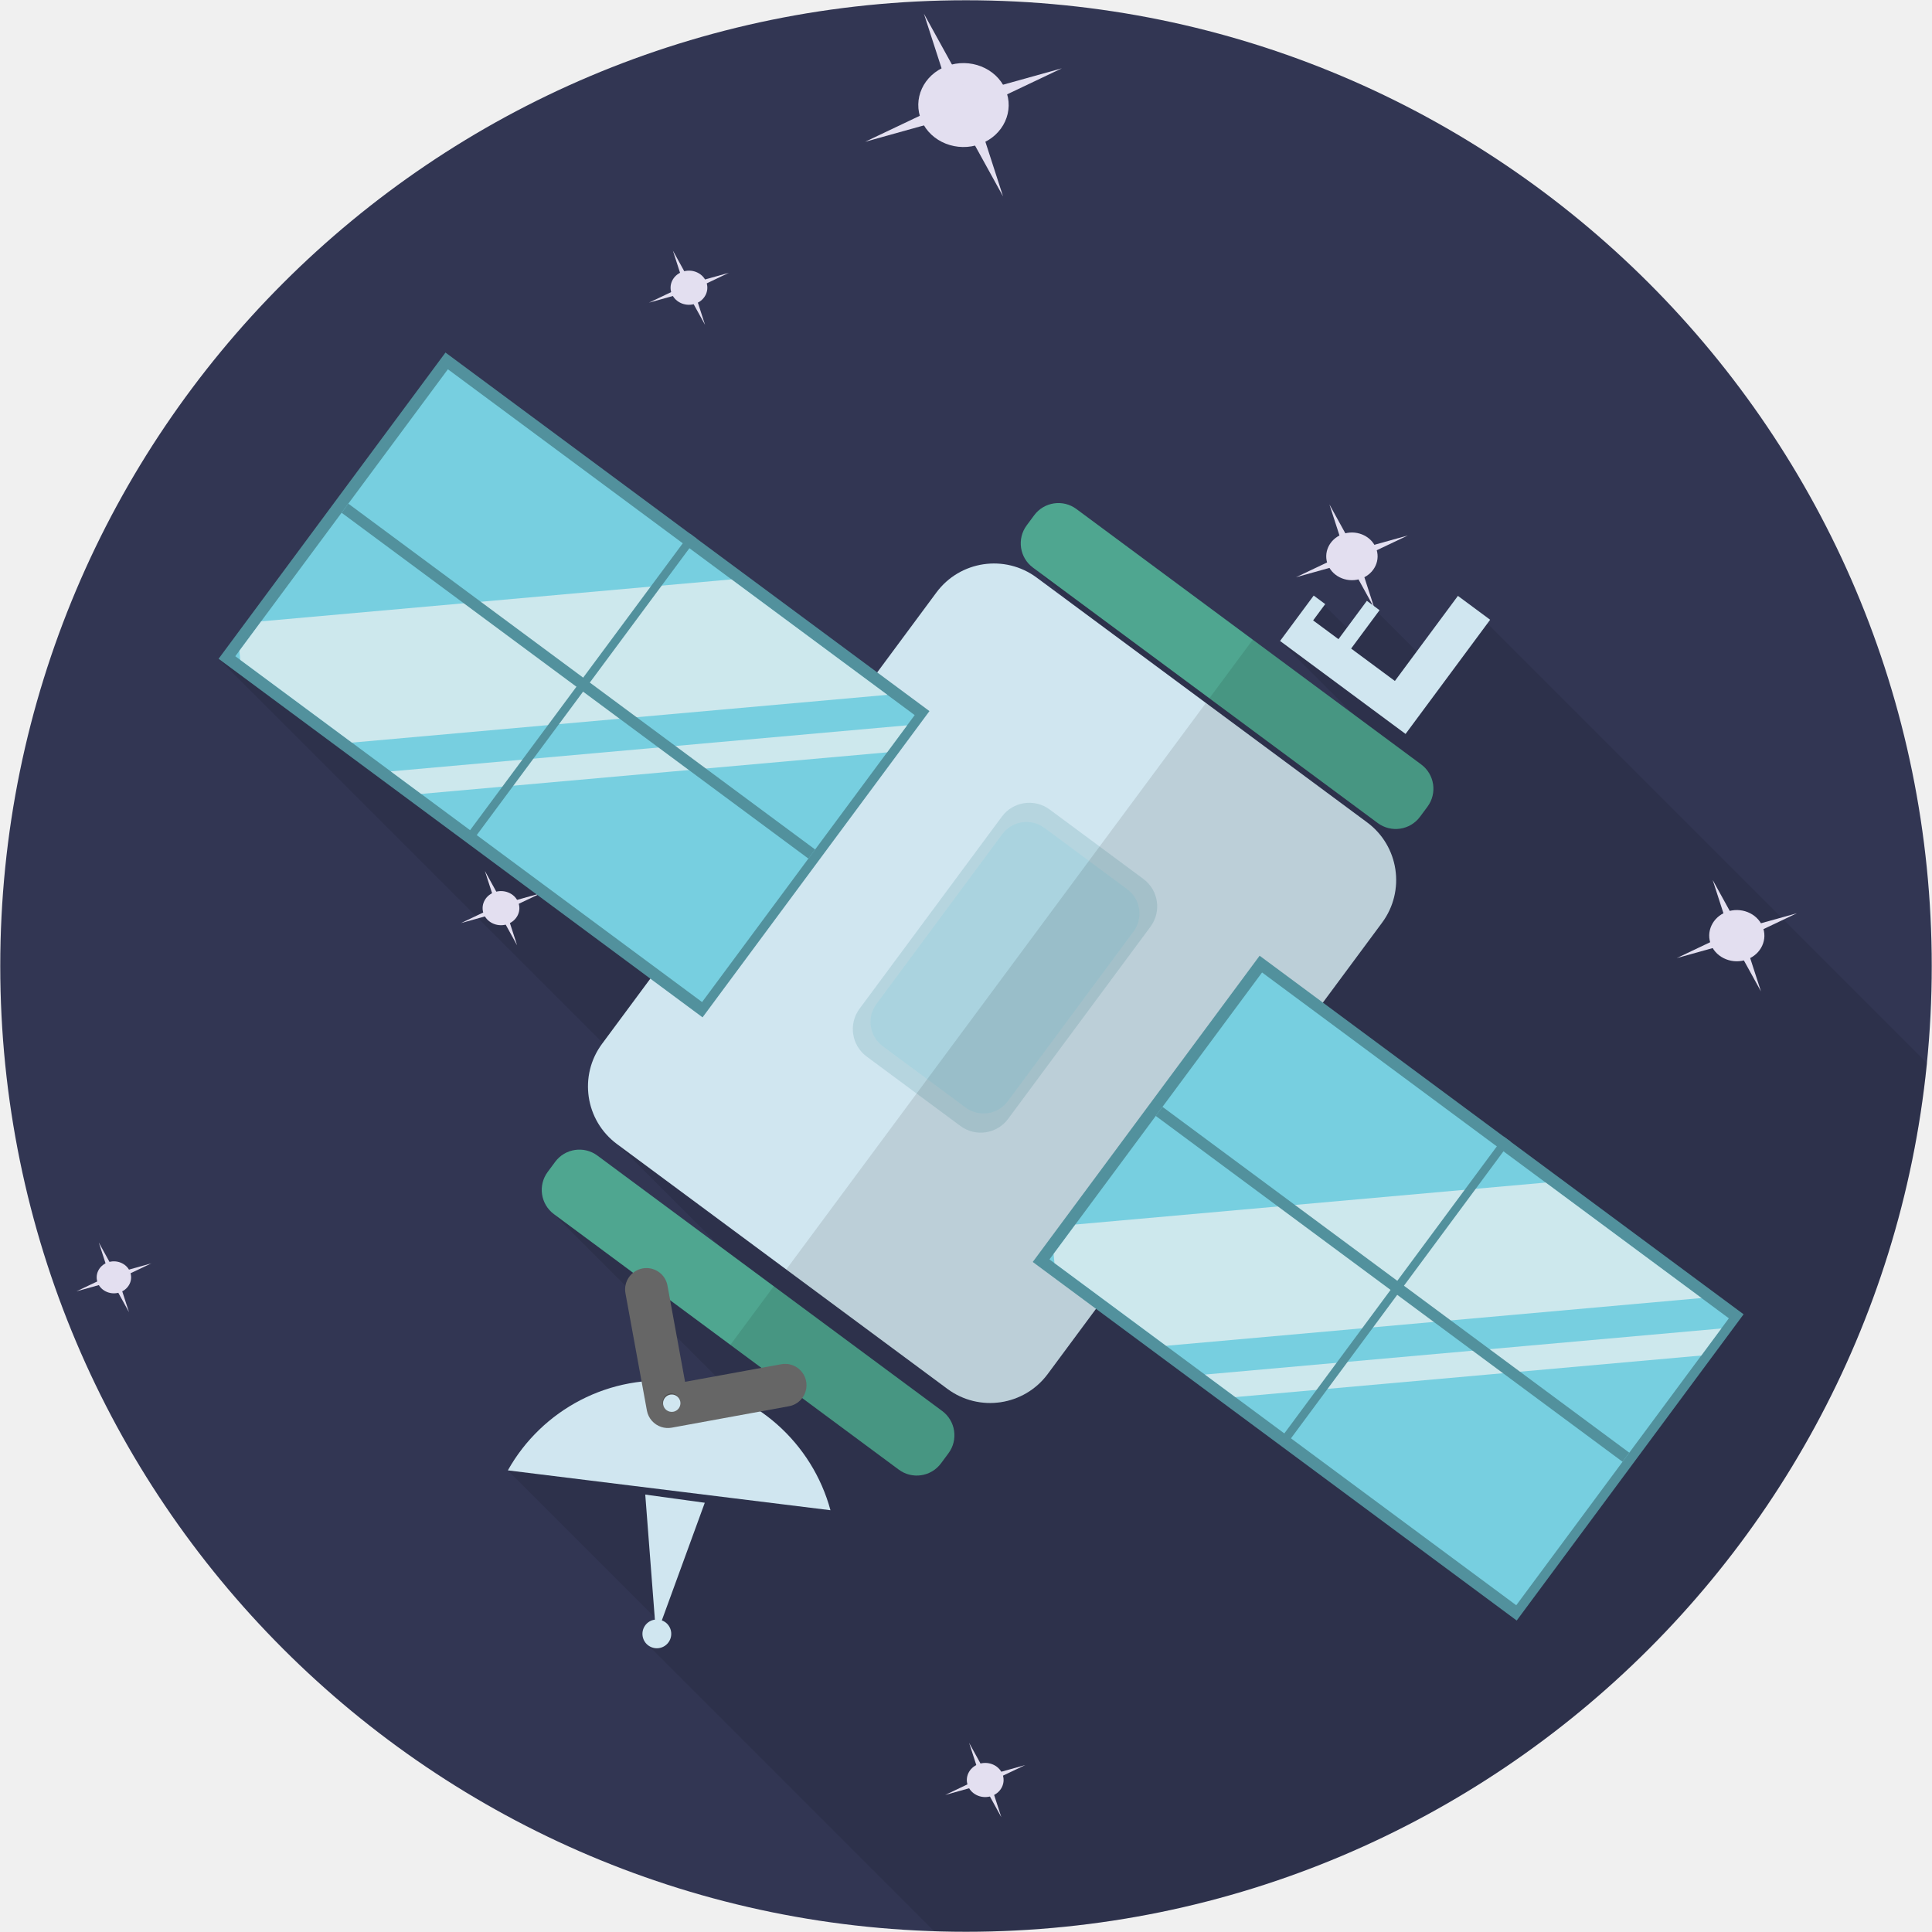
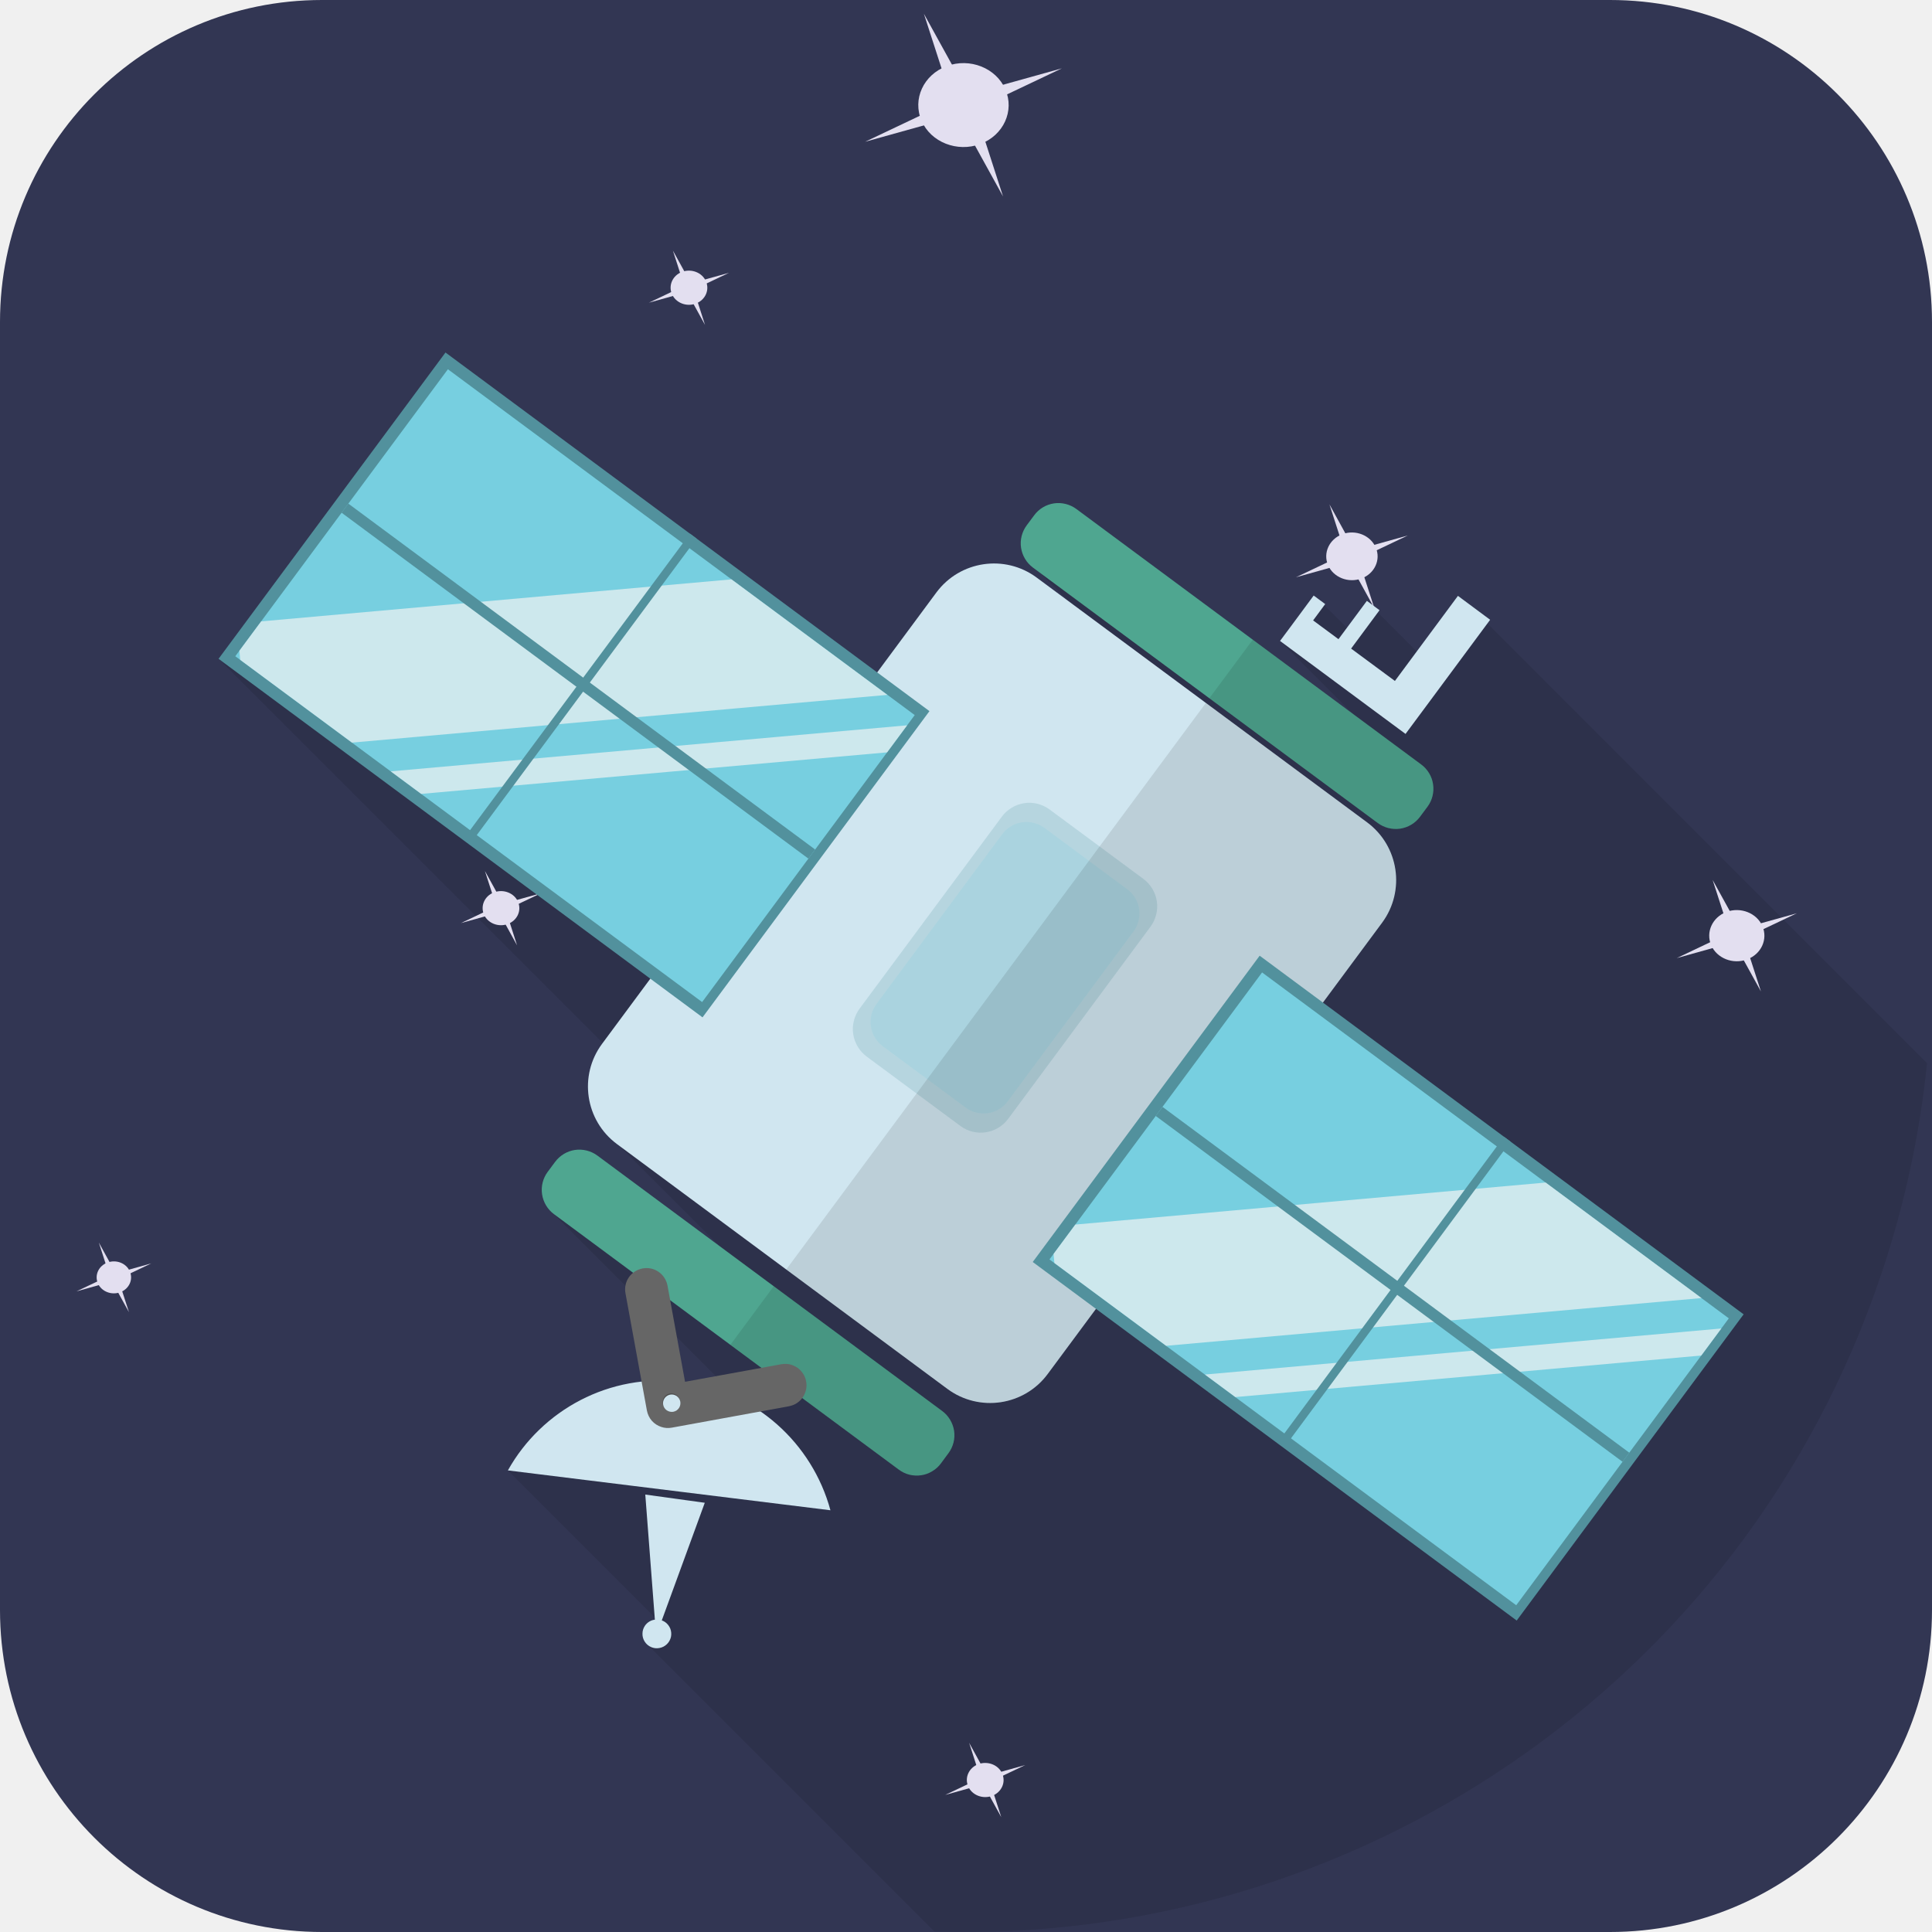
- <svg xmlns="http://www.w3.org/2000/svg" viewBox="0 0 512 512" xml:space="preserve">
-   <circle fill="#323653" cx="256" cy="256" r="255.931" />
-   <path opacity=".1" d="m394.043 165.105-16.076 10.067-12.918-12.919-6.775 5.438-7.338-7.338-11.704 9.511 21.507 21.506-89.449-43.932 55.324 55.326-162.399-12.293-106.279-15.884 107.399 107.399-6.171 16.703 46.568 46.568-60.53-25.081 51.012 51.013-61.628 18.476 40.917 40.917-3.603 5.549 75.711 75.711c109.967 3.646 213.94-64.444 250.904-174.069a256.704 256.704 0 0 0 12.164-56.03L394.043 165.105z" />
-   <g fill="#E3DFF0">
-     <path d="M184.399 80.445c-2.495.932-5.334-.193-6.338-2.511-1.004-2.317.205-4.951 2.702-5.883 2.496-.932 5.335.191 6.336 2.507 1.006 2.319-.203 4.954-2.7 5.887z" />
-     <path d="m193.187 72.289-10.994 3.063-10.216 4.856 10.993-3.065z" />
-     <path d="m178.316 66.401 3.3 10.207 5.23 9.484-3.301-10.205zM262.909 475.916c-2.494.933-5.333-.192-6.337-2.51-1.004-2.318.205-4.952 2.702-5.884 2.496-.932 5.336.191 6.337 2.507 1.004 2.319-.206 4.954-2.702 5.887z" />
-     <path d="m271.697 467.759-10.993 3.063-10.217 4.857 10.993-3.066z" />
-     <path d="m256.826 461.872 3.3 10.206 5.23 9.485-3.301-10.206z" />
-     <g>
-       <path d="M134.587 244.866c-2.495.933-5.333-.192-6.338-2.51-1.004-2.318.205-4.952 2.702-5.883 2.496-.932 5.335.191 6.337 2.507 1.005 2.317-.205 4.954-2.701 5.886z" />
-       <path d="m143.375 236.709-10.993 3.063-10.217 4.856 10.993-3.065z" />
-       <path d="m128.504 230.822 3.3 10.206 5.231 9.485-3.302-10.205z" />
-     </g>
-     <g>
-       <path d="M462.999 254.26c-3.743 1.399-8.002-.289-9.51-3.767-1.507-3.478.308-7.431 4.055-8.828 3.746-1.398 8.007.287 9.509 3.762 1.508 3.478-.308 7.434-4.054 8.833z" />
-       <path d="m476.187 242.02-16.498 4.597-15.33 7.286 16.495-4.599z" />
-       <path d="m453.872 233.187 4.951 15.313 7.849 14.232-4.954-15.312z" />
-     </g>
-     <g>
-       <path d="M259.802 38.158c-6.133 2.292-13.114-.473-15.582-6.171-2.468-5.696.505-12.174 6.643-14.463 6.137-2.291 13.118.47 15.58 6.163 2.469 5.7-.503 12.178-6.641 14.471z" />
-       <path d="m281.405 18.105-27.027 7.531-25.117 11.938 27.026-7.533z" />
-       <path d="m244.847 3.632 8.113 25.092 12.858 23.318-8.115-25.09z" />
-     </g>
-     <g>
-       <path d="M31.887 342.438c-2.337.874-4.996-.18-5.936-2.349-.94-2.171.193-4.638 2.53-5.512 2.338-.873 4.996.18 5.936 2.35.943 2.172-.191 4.639-2.53 5.511z" />
-       <path d="m40.117 334.8-10.295 2.869-9.57 4.548 10.296-2.869z" />
-       <path d="m26.19 329.287 3.091 9.559 4.898 8.883-3.091-9.558z" />
-     </g>
-     <g>
-       <path d="M360.813 153.302c-3.486 1.301-7.453-.268-8.855-3.506-1.403-3.237.288-6.918 3.774-8.22 3.489-1.304 7.454.267 8.856 3.503 1.402 3.239-.287 6.92-3.775 8.223z" />
-       <path d="m373.089 141.906-15.36 4.281-14.273 6.783 15.357-4.281z" />
-       <path d="m352.314 133.681 4.61 14.26 7.307 13.251-4.612-14.257z" />
-     </g>
+ <svg xmlns="http://www.w3.org/2000/svg" viewBox="0 0 24 24" fill="none">
+   <rect width="24" height="24" rx="4" fill="#323653" />
+   <g clip-path="url(#clip0_5598_161459)">
+     <path d="M12 23.997C18.626 23.997 23.997 18.626 23.997 12C23.997 5.374 18.626 0.003 12 0.003C5.374 0.003 0.003 5.374 0.003 12C0.003 18.626 5.374 23.997 12 23.997Z" fill="#323653" />
+     <path opacity="0.1" d="M18.471 7.739L17.717 8.211L17.112 7.606L16.794 7.861L16.45 7.517L15.902 7.962L16.91 8.971L12.717 6.911L15.31 9.505L7.698 8.928L2.716 8.184L7.75 13.218L7.461 14.001L9.644 16.184L6.806 15.008L9.198 17.4L6.309 18.266L8.227 20.184L8.058 20.444L11.607 23.993C16.762 24.164 21.635 20.972 23.368 15.833C23.655 14.982 23.847 14.101 23.938 13.207L18.471 7.739Z" fill="black" />
+     <path d="M8.644 3.771C8.527 3.815 8.394 3.762 8.347 3.653C8.3 3.545 8.356 3.421 8.473 3.377C8.59 3.334 8.723 3.386 8.77 3.495C8.817 3.604 8.761 3.727 8.644 3.771Z" fill="#E3DFF0" />
+     <path d="M9.056 3.389L8.54 3.532L8.061 3.76L8.577 3.616L9.056 3.389Z" fill="#E3DFF0" />
+     <path d="M8.359 3.113L8.513 3.591L8.758 4.036L8.604 3.557L8.359 3.113ZM12.324 22.309C12.207 22.352 12.074 22.3 12.027 22.191C11.98 22.082 12.036 21.959 12.153 21.915C12.27 21.872 12.404 21.924 12.45 22.033C12.498 22.141 12.441 22.265 12.324 22.309Z" fill="#E3DFF0" />
+     <path d="M12.736 21.926L12.22 22.07L11.742 22.297L12.257 22.154L12.736 21.926Z" fill="#E3DFF0" />
+     <path d="M12.039 21.65L12.193 22.129L12.438 22.573L12.284 22.095L12.039 21.65Z" fill="#E3DFF0" />
+     <path d="M6.309 11.478C6.192 11.522 6.059 11.469 6.012 11.361C5.965 11.252 6.021 11.128 6.138 11.085C6.255 11.041 6.388 11.094 6.435 11.202C6.482 11.311 6.426 11.434 6.309 11.478Z" fill="#E3DFF0" />
+     <path d="M6.721 11.096L6.205 11.239L5.726 11.467L6.242 11.323L6.721 11.096Z" fill="#E3DFF0" />
+     <path d="M6.024 10.82L6.178 11.298L6.423 11.743L6.269 11.264L6.024 10.82Z" fill="#E3DFF0" />
+     <path d="M21.703 11.918C21.528 11.984 21.328 11.905 21.257 11.742C21.187 11.579 21.272 11.394 21.447 11.328C21.623 11.263 21.823 11.342 21.893 11.504C21.964 11.668 21.879 11.853 21.703 11.918Z" fill="#E3DFF0" />
+     <path d="M22.321 11.345L21.548 11.56L20.829 11.902L21.602 11.686L22.321 11.345Z" fill="#E3DFF0" />
+     <path d="M21.275 10.931L21.507 11.649L21.875 12.316L21.643 11.598L21.275 10.931Z" fill="#E3DFF0" />
+     <path d="M12.178 1.789C11.891 1.896 11.563 1.767 11.448 1.5C11.332 1.233 11.472 0.929 11.759 0.822C12.047 0.714 12.374 0.844 12.489 1.11C12.605 1.378 12.466 1.681 12.178 1.789Z" fill="#E3DFF0" />
+     <path d="M13.191 0.849L11.924 1.202L10.747 1.761L12.014 1.408L13.191 0.849Z" fill="#E3DFF0" />
+     <path d="M11.477 0.171L11.857 1.347L12.46 2.44L12.08 1.264L11.477 0.171Z" fill="#E3DFF0" />
+     <path d="M1.495 16.052C1.385 16.093 1.26 16.044 1.216 15.942C1.172 15.84 1.225 15.725 1.335 15.684C1.445 15.643 1.569 15.692 1.613 15.794C1.657 15.896 1.604 16.011 1.495 16.052Z" fill="#E3DFF0" />
+     <path d="M1.88 15.694L1.398 15.829L0.949 16.042L1.432 15.907L1.88 15.694Z" fill="#E3DFF0" />
+     <path d="M1.228 15.436L1.372 15.884L1.602 16.3L1.457 15.852L1.228 15.436Z" fill="#E3DFF0" />
+     <path d="M16.913 7.186C16.75 7.247 16.564 7.173 16.498 7.022C16.432 6.87 16.512 6.697 16.675 6.636C16.838 6.575 17.024 6.649 17.09 6.801C17.156 6.952 17.077 7.125 16.913 7.186Z" fill="#E3DFF0" />
+     <path d="M17.488 6.652L16.768 6.853L16.099 7.171L16.819 6.97L17.488 6.652Z" fill="#E3DFF0" />
+     <path d="M16.515 6.266L16.731 6.935L17.073 7.556L16.857 6.888L16.515 6.266Z" fill="#E3DFF0" />
+     <path d="M13.015 17.068C12.723 17.463 12.165 17.546 11.77 17.254L7.664 14.212C7.269 13.919 7.186 13.362 7.479 12.967L11.632 7.36C11.925 6.965 12.483 6.882 12.878 7.175L16.983 10.216C17.378 10.509 17.461 11.067 17.169 11.462L13.015 17.068Z" fill="#D0E6F0" />
+     <path d="M11.689 18.178C11.66 18.218 11.623 18.251 11.581 18.276C11.539 18.302 11.492 18.319 11.443 18.326C11.395 18.333 11.345 18.331 11.297 18.319C11.249 18.307 11.204 18.285 11.165 18.256L6.882 15.083C6.802 15.024 6.749 14.935 6.734 14.837C6.719 14.738 6.744 14.638 6.803 14.558L6.896 14.433C6.956 14.353 7.044 14.3 7.142 14.285C7.241 14.271 7.341 14.296 7.421 14.355L11.704 17.528C11.784 17.587 11.837 17.676 11.852 17.774C11.867 17.872 11.841 17.973 11.782 18.052L11.689 18.178ZM17.733 10.021C17.792 9.941 17.817 9.841 17.802 9.742C17.788 9.644 17.734 9.555 17.654 9.496L13.371 6.323C13.291 6.264 13.191 6.239 13.093 6.253C12.994 6.268 12.906 6.321 12.847 6.401L12.754 6.526C12.695 6.606 12.669 6.706 12.684 6.805C12.699 6.903 12.752 6.992 12.832 7.051L17.115 10.224C17.195 10.283 17.295 10.308 17.394 10.294C17.492 10.279 17.581 10.226 17.64 10.146L17.733 10.021Z" fill="#4FA690" />
+     <path d="M18.111 7.402L17.328 8.459L16.784 8.057L17.137 7.58L16.98 7.464L16.627 7.94L16.312 7.707L16.462 7.504L16.319 7.398L16.169 7.601L16.035 7.782L15.901 7.962L17.06 8.821L17.46 9.117L17.728 8.756L18.511 7.699L18.111 7.402Z" fill="#D0E6F0" />
+     <path opacity="0.2" d="M12.524 13.899C12.384 14.087 12.118 14.127 11.93 13.987L10.766 13.125C10.721 13.091 10.683 13.05 10.655 13.002C10.626 12.954 10.607 12.901 10.599 12.846C10.59 12.791 10.593 12.735 10.607 12.681C10.62 12.627 10.644 12.576 10.677 12.531L12.446 10.144C12.513 10.054 12.613 9.994 12.724 9.977C12.835 9.96 12.949 9.989 13.039 10.056L14.204 10.918C14.294 10.985 14.354 11.085 14.371 11.197C14.387 11.308 14.359 11.421 14.292 11.512L12.524 13.899Z" fill="#52919D" />
+     <path opacity="0.2" d="M12.519 13.68C12.49 13.72 12.453 13.753 12.411 13.778C12.369 13.804 12.322 13.82 12.273 13.828C12.224 13.835 12.175 13.832 12.127 13.82C12.079 13.809 12.034 13.787 11.995 13.758L10.966 12.996C10.886 12.937 10.833 12.848 10.819 12.75C10.804 12.652 10.829 12.552 10.888 12.472L12.45 10.363C12.509 10.283 12.598 10.23 12.696 10.215C12.795 10.201 12.895 10.226 12.975 10.285L14.003 11.047C14.083 11.106 14.136 11.195 14.151 11.293C14.165 11.391 14.14 11.491 14.081 11.571L12.519 13.68Z" fill="#77CFE0" />
+     <path opacity="0.1" d="M16.983 10.216L14.98 8.732L9.767 15.77L11.77 17.253C12.165 17.546 12.723 17.463 13.015 17.068L17.169 11.462C17.461 11.067 17.378 10.509 16.983 10.216ZM17.654 9.496L15.563 7.946L15.023 8.674L17.115 10.224C17.195 10.283 17.295 10.308 17.394 10.294C17.492 10.279 17.58 10.226 17.64 10.146L17.733 10.021C17.762 9.981 17.783 9.936 17.795 9.888C17.807 9.841 17.809 9.791 17.802 9.742C17.795 9.694 17.778 9.647 17.753 9.605C17.727 9.562 17.694 9.525 17.654 9.496ZM11.704 17.528L9.612 15.978L9.073 16.706L11.165 18.256C11.204 18.285 11.249 18.306 11.297 18.318C11.345 18.33 11.395 18.333 11.443 18.326C11.492 18.318 11.539 18.302 11.581 18.276C11.623 18.251 11.66 18.217 11.689 18.178L11.782 18.052C11.812 18.013 11.833 17.968 11.845 17.92C11.857 17.872 11.859 17.823 11.852 17.774C11.845 17.725 11.828 17.678 11.803 17.636C11.777 17.594 11.744 17.557 11.704 17.528Z" fill="black" />
+     <path d="M10.316 18.761C10.091 17.931 9.385 17.278 8.479 17.166C7.573 17.054 6.729 17.515 6.309 18.266L10.316 18.761Z" fill="#D0E6F0" />
+     <path d="M7.77 16.066L8.036 17.522C8.045 17.569 8.066 17.613 8.097 17.649C8.129 17.685 8.169 17.711 8.215 17.726C8.256 17.74 8.301 17.743 8.345 17.735L9.801 17.469C9.835 17.462 9.868 17.45 9.897 17.431C9.927 17.412 9.952 17.387 9.972 17.358C9.991 17.33 10.005 17.298 10.013 17.264C10.02 17.229 10.021 17.194 10.014 17.16C10.008 17.126 9.995 17.093 9.976 17.064C9.957 17.035 9.933 17.009 9.904 16.989C9.875 16.97 9.843 16.956 9.809 16.948C9.775 16.941 9.74 16.941 9.706 16.947L8.51 17.165L8.292 15.97C8.279 15.901 8.239 15.839 8.181 15.799C8.123 15.759 8.052 15.744 7.983 15.757C7.914 15.77 7.852 15.809 7.812 15.867C7.772 15.925 7.757 15.996 7.77 16.066Z" fill="#666666" />
+     <path d="M8.34 17.525C8.399 17.525 8.448 17.477 8.448 17.417C8.448 17.358 8.399 17.309 8.34 17.309C8.28 17.309 8.232 17.358 8.232 17.417C8.232 17.477 8.28 17.525 8.34 17.525Z" fill="#4D4D4D" />
+     <path d="M8.323 17.325C8.337 17.322 8.352 17.322 8.366 17.325C8.38 17.328 8.393 17.334 8.405 17.341C8.417 17.35 8.427 17.36 8.435 17.372C8.443 17.384 8.448 17.397 8.451 17.412C8.453 17.426 8.453 17.44 8.45 17.454C8.447 17.468 8.441 17.482 8.433 17.493C8.424 17.505 8.414 17.515 8.402 17.523C8.39 17.53 8.376 17.535 8.362 17.538C8.334 17.542 8.305 17.535 8.282 17.519C8.259 17.503 8.243 17.478 8.238 17.45C8.233 17.423 8.239 17.394 8.255 17.37C8.271 17.347 8.295 17.331 8.323 17.325ZM8.016 18.566L8.135 20.12C8.111 20.123 8.087 20.131 8.066 20.144C8.045 20.157 8.026 20.174 8.012 20.195C7.992 20.224 7.981 20.258 7.981 20.294C7.98 20.329 7.99 20.364 8.009 20.393C8.028 20.423 8.056 20.447 8.089 20.461C8.121 20.475 8.157 20.479 8.192 20.472C8.227 20.466 8.259 20.449 8.284 20.425C8.31 20.4 8.327 20.369 8.335 20.334C8.342 20.299 8.339 20.263 8.326 20.23C8.313 20.198 8.29 20.169 8.261 20.149C8.249 20.141 8.235 20.134 8.221 20.129L8.755 18.668L8.016 18.566Z" fill="#D0E6F0" />
+     <path d="M15.648 11.872L21.66 16.327L18.841 20.131L12.829 15.677L15.648 11.872Z" fill="#52919D" />
+     <path d="M15.678 12.08L21.476 16.377L18.835 19.941L13.037 15.645L15.678 12.08Z" fill="#77CFE0" />
+     <path opacity="0.7" d="M13.088 15.576L13.098 15.69L14.486 16.718L21.137 16.125L19.201 14.69L13.358 15.212L13.088 15.576ZM15.346 17.355L21.134 16.839L21.383 16.503L14.968 17.075L15.346 17.355Z" fill="#F2F2F2" />
+     <path d="M14.441 13.75L20.24 18.046L20.156 18.159L14.357 13.863L14.441 13.75Z" fill="#52919D" />
+     <path d="M18.683 14.121L18.765 14.182L15.981 17.943L15.899 17.882L18.683 14.121Z" fill="#52919D" />
+     <path d="M5.534 4.379L11.546 8.834L8.727 12.638L2.715 8.184L5.534 4.379Z" fill="#52919D" />
+     <path d="M5.564 4.587L11.363 8.883L8.722 12.448L2.923 8.152L5.564 4.587Z" fill="#77CFE0" />
+     <path opacity="0.7" d="M2.974 8.083L2.984 8.197L4.372 9.225L11.023 8.632L9.087 7.197L3.244 7.719L2.974 8.083ZM5.232 9.862L11.02 9.346L11.269 9.01L4.854 9.582L5.232 9.862Z" fill="#F2F2F2" />
+     <path d="M4.327 6.256L10.126 10.553L10.042 10.666L4.243 6.369L4.327 6.256Z" fill="#52919D" />
+     <path d="M8.571 6.629L8.653 6.69L5.867 10.449L5.784 10.387L8.571 6.629Z" fill="#52919D" />
  </g>
-   <path fill="#D0E6F0" d="M277.659 364.119c-6.243 8.428-18.141 10.2-26.569 3.956l-87.583-64.885c-8.43-6.244-10.2-18.141-3.956-26.569l88.603-119.601c6.246-8.43 18.141-10.201 26.571-3.955l87.581 64.883c8.43 6.246 10.201 18.141 3.956 26.57l-88.603 119.601z" />
-   <path fill="#4FA690" d="M249.373 387.798a7.996 7.996 0 0 1-11.187 1.666l-91.38-67.698a7.998 7.998 0 0 1-1.666-11.187l1.984-2.679a7.998 7.998 0 0 1 11.187-1.665l91.38 67.697a8 8 0 0 1 1.666 11.188l-1.984 2.678zM378.296 213.774a7.998 7.998 0 0 0-1.667-11.187l-91.378-67.698a8 8 0 0 0-11.189 1.666l-1.981 2.676a7.999 7.999 0 0 0 1.663 11.189l91.381 67.698a8 8 0 0 0 11.188-1.667l1.983-2.677z" />
-   <path fill="#D0E6F0" d="m386.364 157.913-16.707 22.551-11.594-8.589 7.531-10.168-3.358-2.485-7.529 10.164-6.714-4.972 3.202-4.322-3.05-2.26-3.203 4.322-2.855 3.856-2.856 3.854 24.714 18.31 8.544 6.328 5.71-7.71 16.707-22.551z" />
-   <path opacity=".2" fill="#52919D" d="M267.171 296.507c-2.976 4.019-8.646 4.861-12.663 1.886l-24.839-18.401a9.053 9.053 0 0 1-1.885-12.664l37.723-50.919a9.054 9.054 0 0 1 12.664-1.886l24.839 18.401a9.053 9.053 0 0 1 1.885 12.663l-37.724 50.92z" />
-   <path opacity=".2" fill="#77CFE0" d="M267.074 291.838a7.996 7.996 0 0 1-11.187 1.666l-21.943-16.256a8 8 0 0 1-1.667-11.188l33.327-44.985a7.999 7.999 0 0 1 11.188-1.665l21.943 16.257a7.998 7.998 0 0 1 1.666 11.187l-33.327 44.984z" />
-   <path opacity=".1" d="m362.308 217.949-42.729-31.654L208.361 336.42l42.729 31.655c8.428 6.244 20.326 4.472 26.569-3.956l88.604-119.601c6.246-8.429 4.474-20.323-3.955-26.569zM376.629 202.588l-44.627-33.062-11.505 15.53 44.627 33.063a8 8 0 0 0 11.188-1.667l1.983-2.677a7.997 7.997 0 0 0-1.666-11.187zM249.69 373.933l-44.628-33.062-11.505 15.529 44.629 33.063a7.996 7.996 0 0 0 11.187-1.666l1.983-2.677a7.997 7.997 0 0 0-1.666-11.187z" />
-   <path fill="#D0E6F0" d="M220.082 400.223c-4.797-17.702-19.872-31.628-39.2-34.015-19.326-2.386-37.336 7.453-46.296 23.457l85.496 10.558z" />
-   <path fill="#666" d="m165.754 342.732 5.68 31.069a5.649 5.649 0 0 0 3.809 4.358 5.62 5.62 0 0 0 2.776.189l31.069-5.68a5.66 5.66 0 0 0 4.548-6.587 5.657 5.657 0 0 0-6.584-4.547l-25.502 4.66-4.663-25.501a5.659 5.659 0 0 0-11.133 2.039z" />
-   <circle fill="#4D4D4D" cx="177.916" cy="371.566" r="2.303" />
-   <path fill="#D0E6F0" d="M177.558 369.604a2.303 2.303 0 1 1 .828 4.53 2.303 2.303 0 0 1-.828-4.53zM171 396.079l2.552 33.142a3.791 3.791 0 0 0-2.621 1.599 3.817 3.817 0 1 0 5.308-.972 3.888 3.888 0 0 0-.847-.426l11.381-31.176L171 396.079z" />
-   <g>
-     <path fill="#52919D" d="m333.815 253.278 128.256 95.023-60.127 81.156-128.256-95.023z" />
-     <path fill="#77CFE0" d="m334.458 257.714 123.705 91.65-56.34 76.044-123.704-91.651z" />
-     <path opacity=".7" fill="#F2F2F2" d="m279.217 332.294.217 2.427 29.6 21.929 141.899-12.658-41.305-30.601-124.646 11.12zM327.382 370.244l123.486-11.018 5.307-7.163-136.854 12.208z" />
-     <path fill="#52919D" d="m308.072 293.325 123.706 91.652-1.785 2.408-123.705-91.65z" />
-     <path fill="#52919D" d="m398.57 301.244 1.76 1.302-59.395 80.229-1.76-1.303z" />
-   </g>
-   <g>
-     <path fill="#52919D" d="m118.056 93.427 128.257 95.023-60.127 81.157-128.258-95.024z" />
-     <path fill="#77CFE0" d="m118.696 97.861 123.705 91.65-56.34 76.045-123.705-91.65z" />
-     <path opacity=".7" fill="#F2F2F2" d="m63.449 172.444.218 2.428 29.598 21.929 141.9-12.66-41.305-30.599-124.646 11.121zM111.614 210.395l123.487-11.017 5.307-7.164-136.854 12.209z" />
-     <path fill="#52919D" d="m92.313 133.474 123.706 91.652-1.785 2.41-123.706-91.652z" />
-     <path fill="#52919D" d="m182.842 141.413 1.76 1.304-59.445 80.188-1.76-1.304z" />
-   </g>
+   <defs>
+     <clipPath id="clip0_5598_161459">
+       <rect width="24" height="24" fill="white" />
+     </clipPath>
+   </defs>
</svg>
